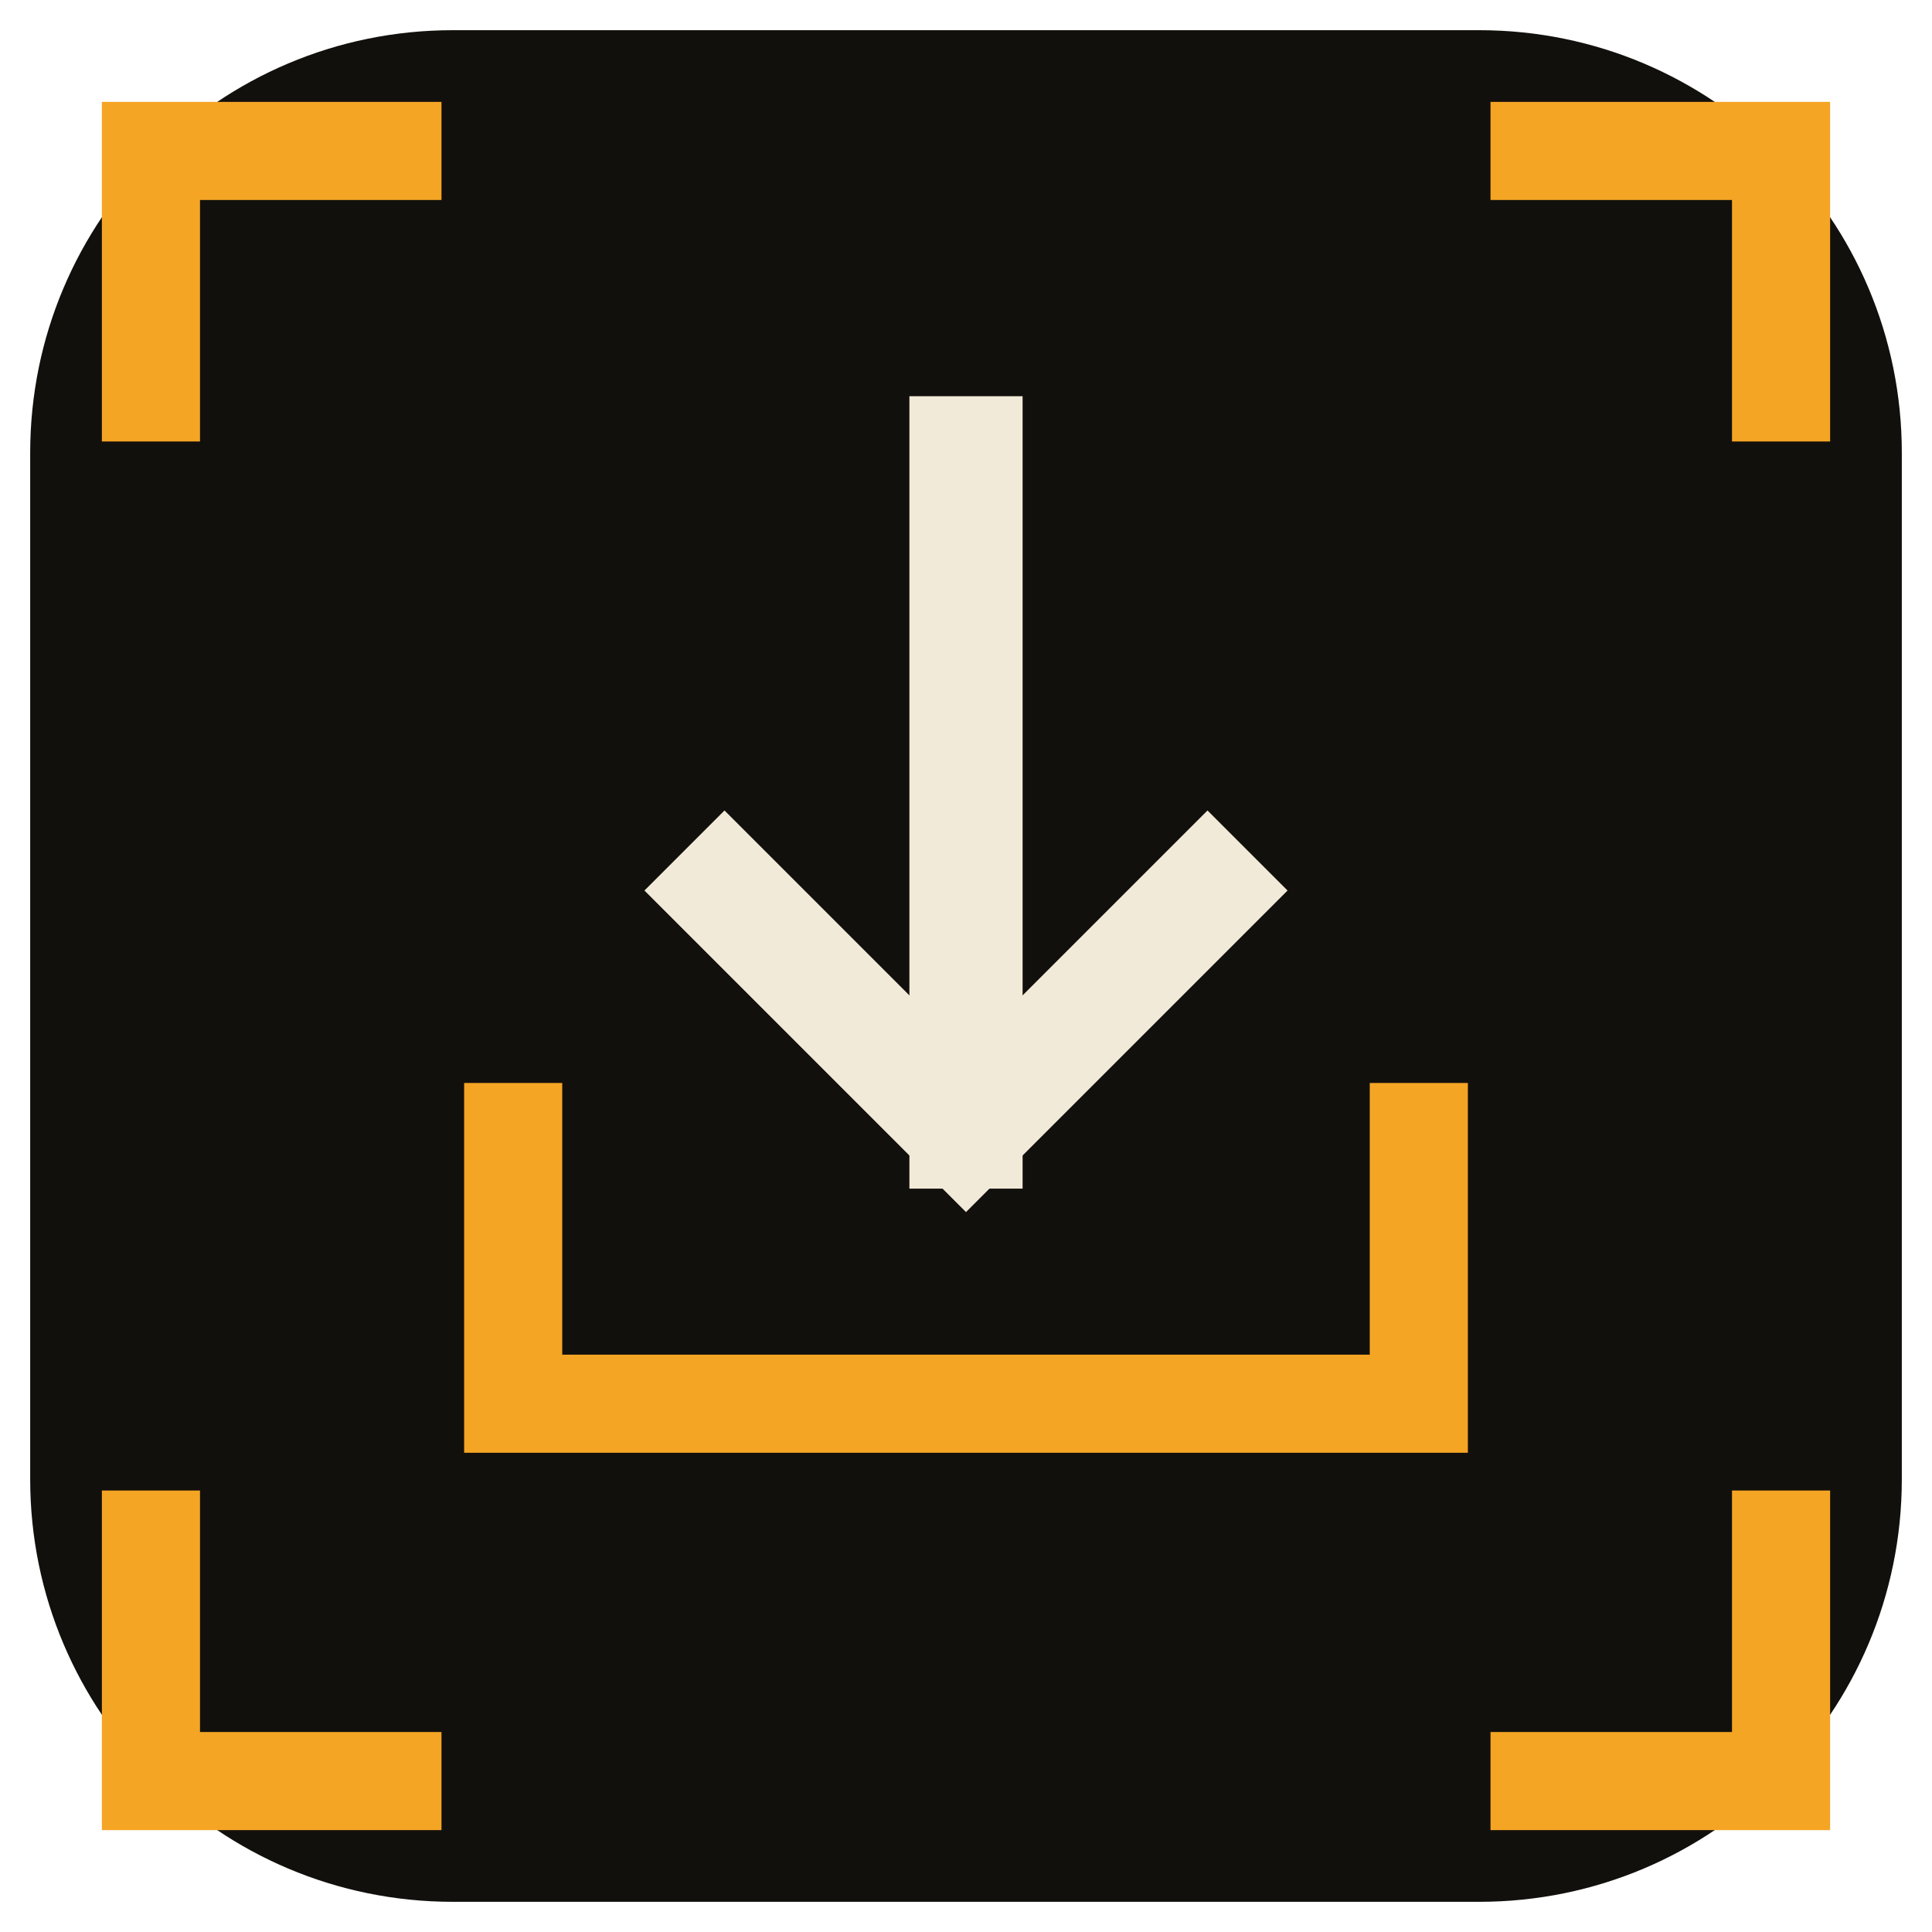
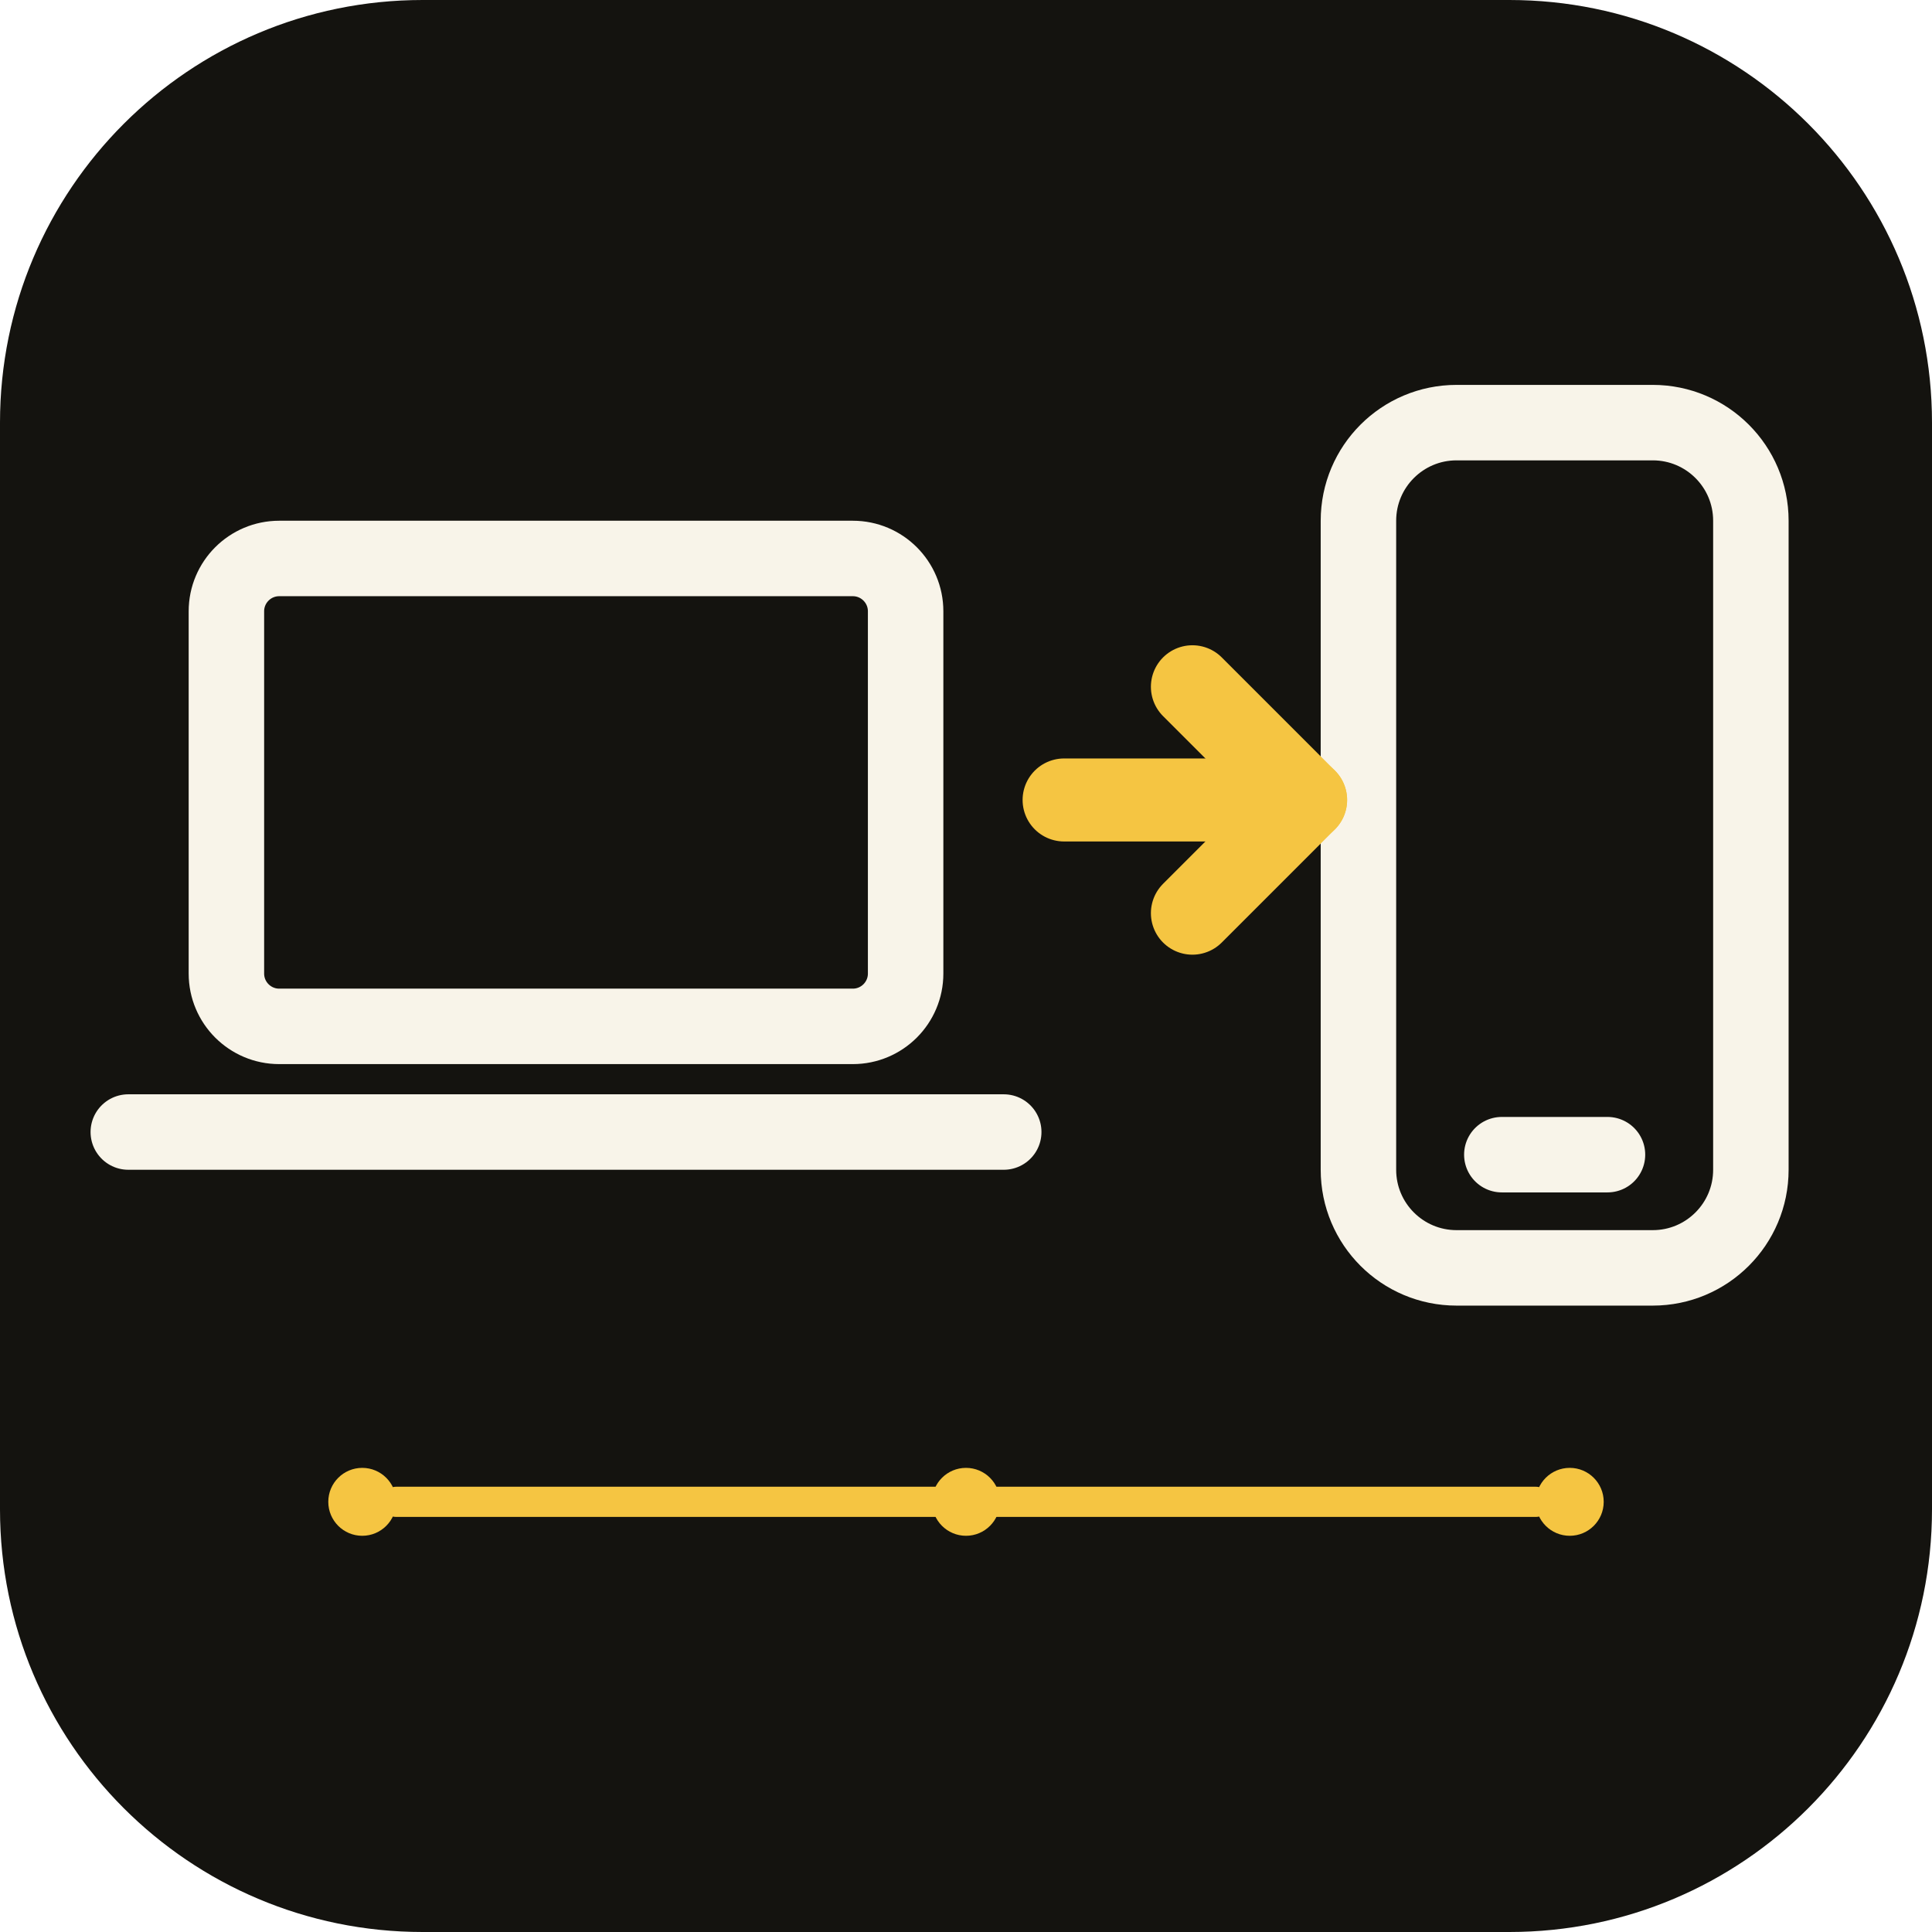
<svg xmlns="http://www.w3.org/2000/svg" viewBox="0 0 512 512">
-   <rect x="8" y="8" width="496" height="496" rx="112" fill="#12100c" />
-   <g stroke="#f5a524" stroke-width="26" fill="none" stroke-linecap="square">
-     <path d="M40 104V40h64" />
-     <path d="M472 104V40h-64" />
-     <path d="M40 408v64h64" />
-     <path d="M472 408v64h-64" />
-     <path d="M136 300v72h240v-72" />
+   <rect width="512" height="512" rx="112" fill="#14130F" />
+   <g fill="none" stroke="#F8F4E9" stroke-width="20" stroke-linecap="round" stroke-linejoin="round">
+     <rect x="60" y="148" width="180" height="124" rx="14" />
+     <path d="M34 300h232" />
+     <rect x="360" y="112" width="104" height="224" rx="26" />
+     <path d="M398 306h28" />
  </g>
-   <g stroke="#f2ead8" stroke-width="30" fill="none" stroke-linecap="square">
-     <path d="M256 120v180" />
-     <path d="M192 236l64 64 64-64" />
+   <g fill="none" stroke="#F5C542" stroke-width="22" stroke-linecap="round" stroke-linejoin="round">
+     <path d="M282 212h64" />
+     <path d="M316 182l30 30-30 30" />
+   </g>
+   <g stroke="#F5C542" fill="#F5C542">
+     <path d="M105 398h302" stroke-width="8" stroke-linecap="round" />
+     <circle cx="96" cy="398" r="9" stroke="none" />
+     <circle cx="256" cy="398" r="9" stroke="none" />
+     <circle cx="416" cy="398" r="9" stroke="none" />
  </g>
</svg>
